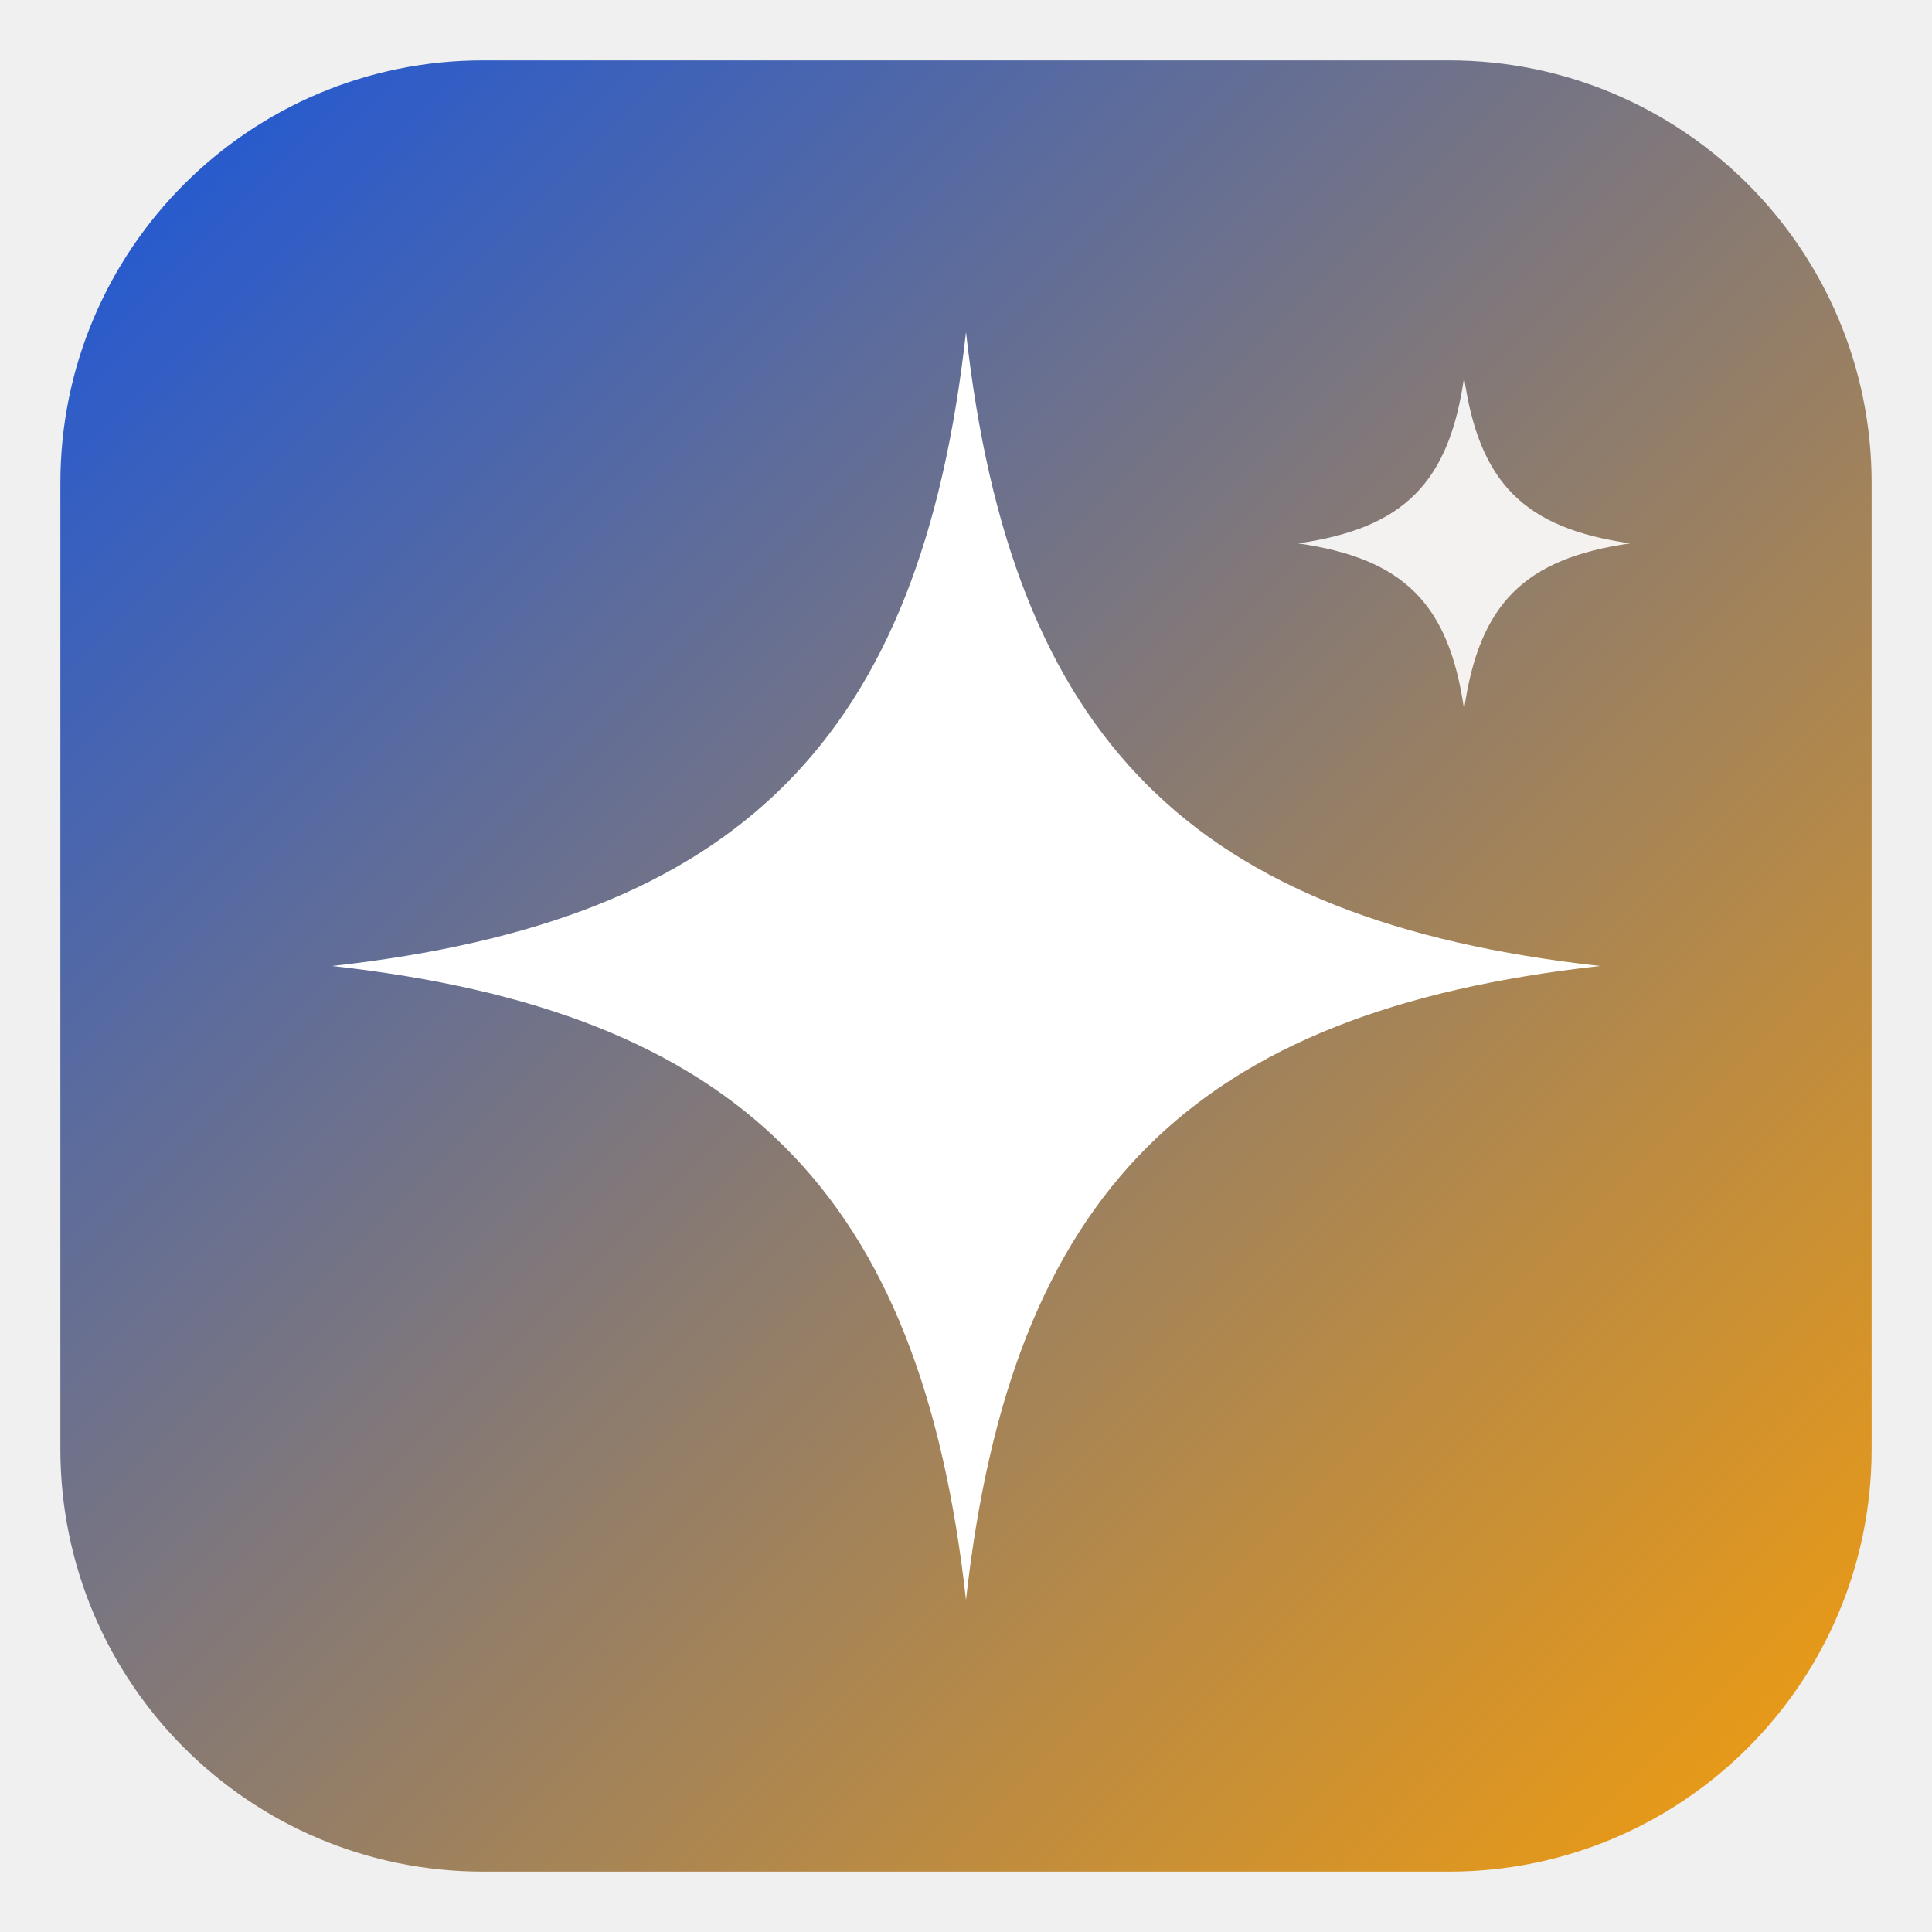
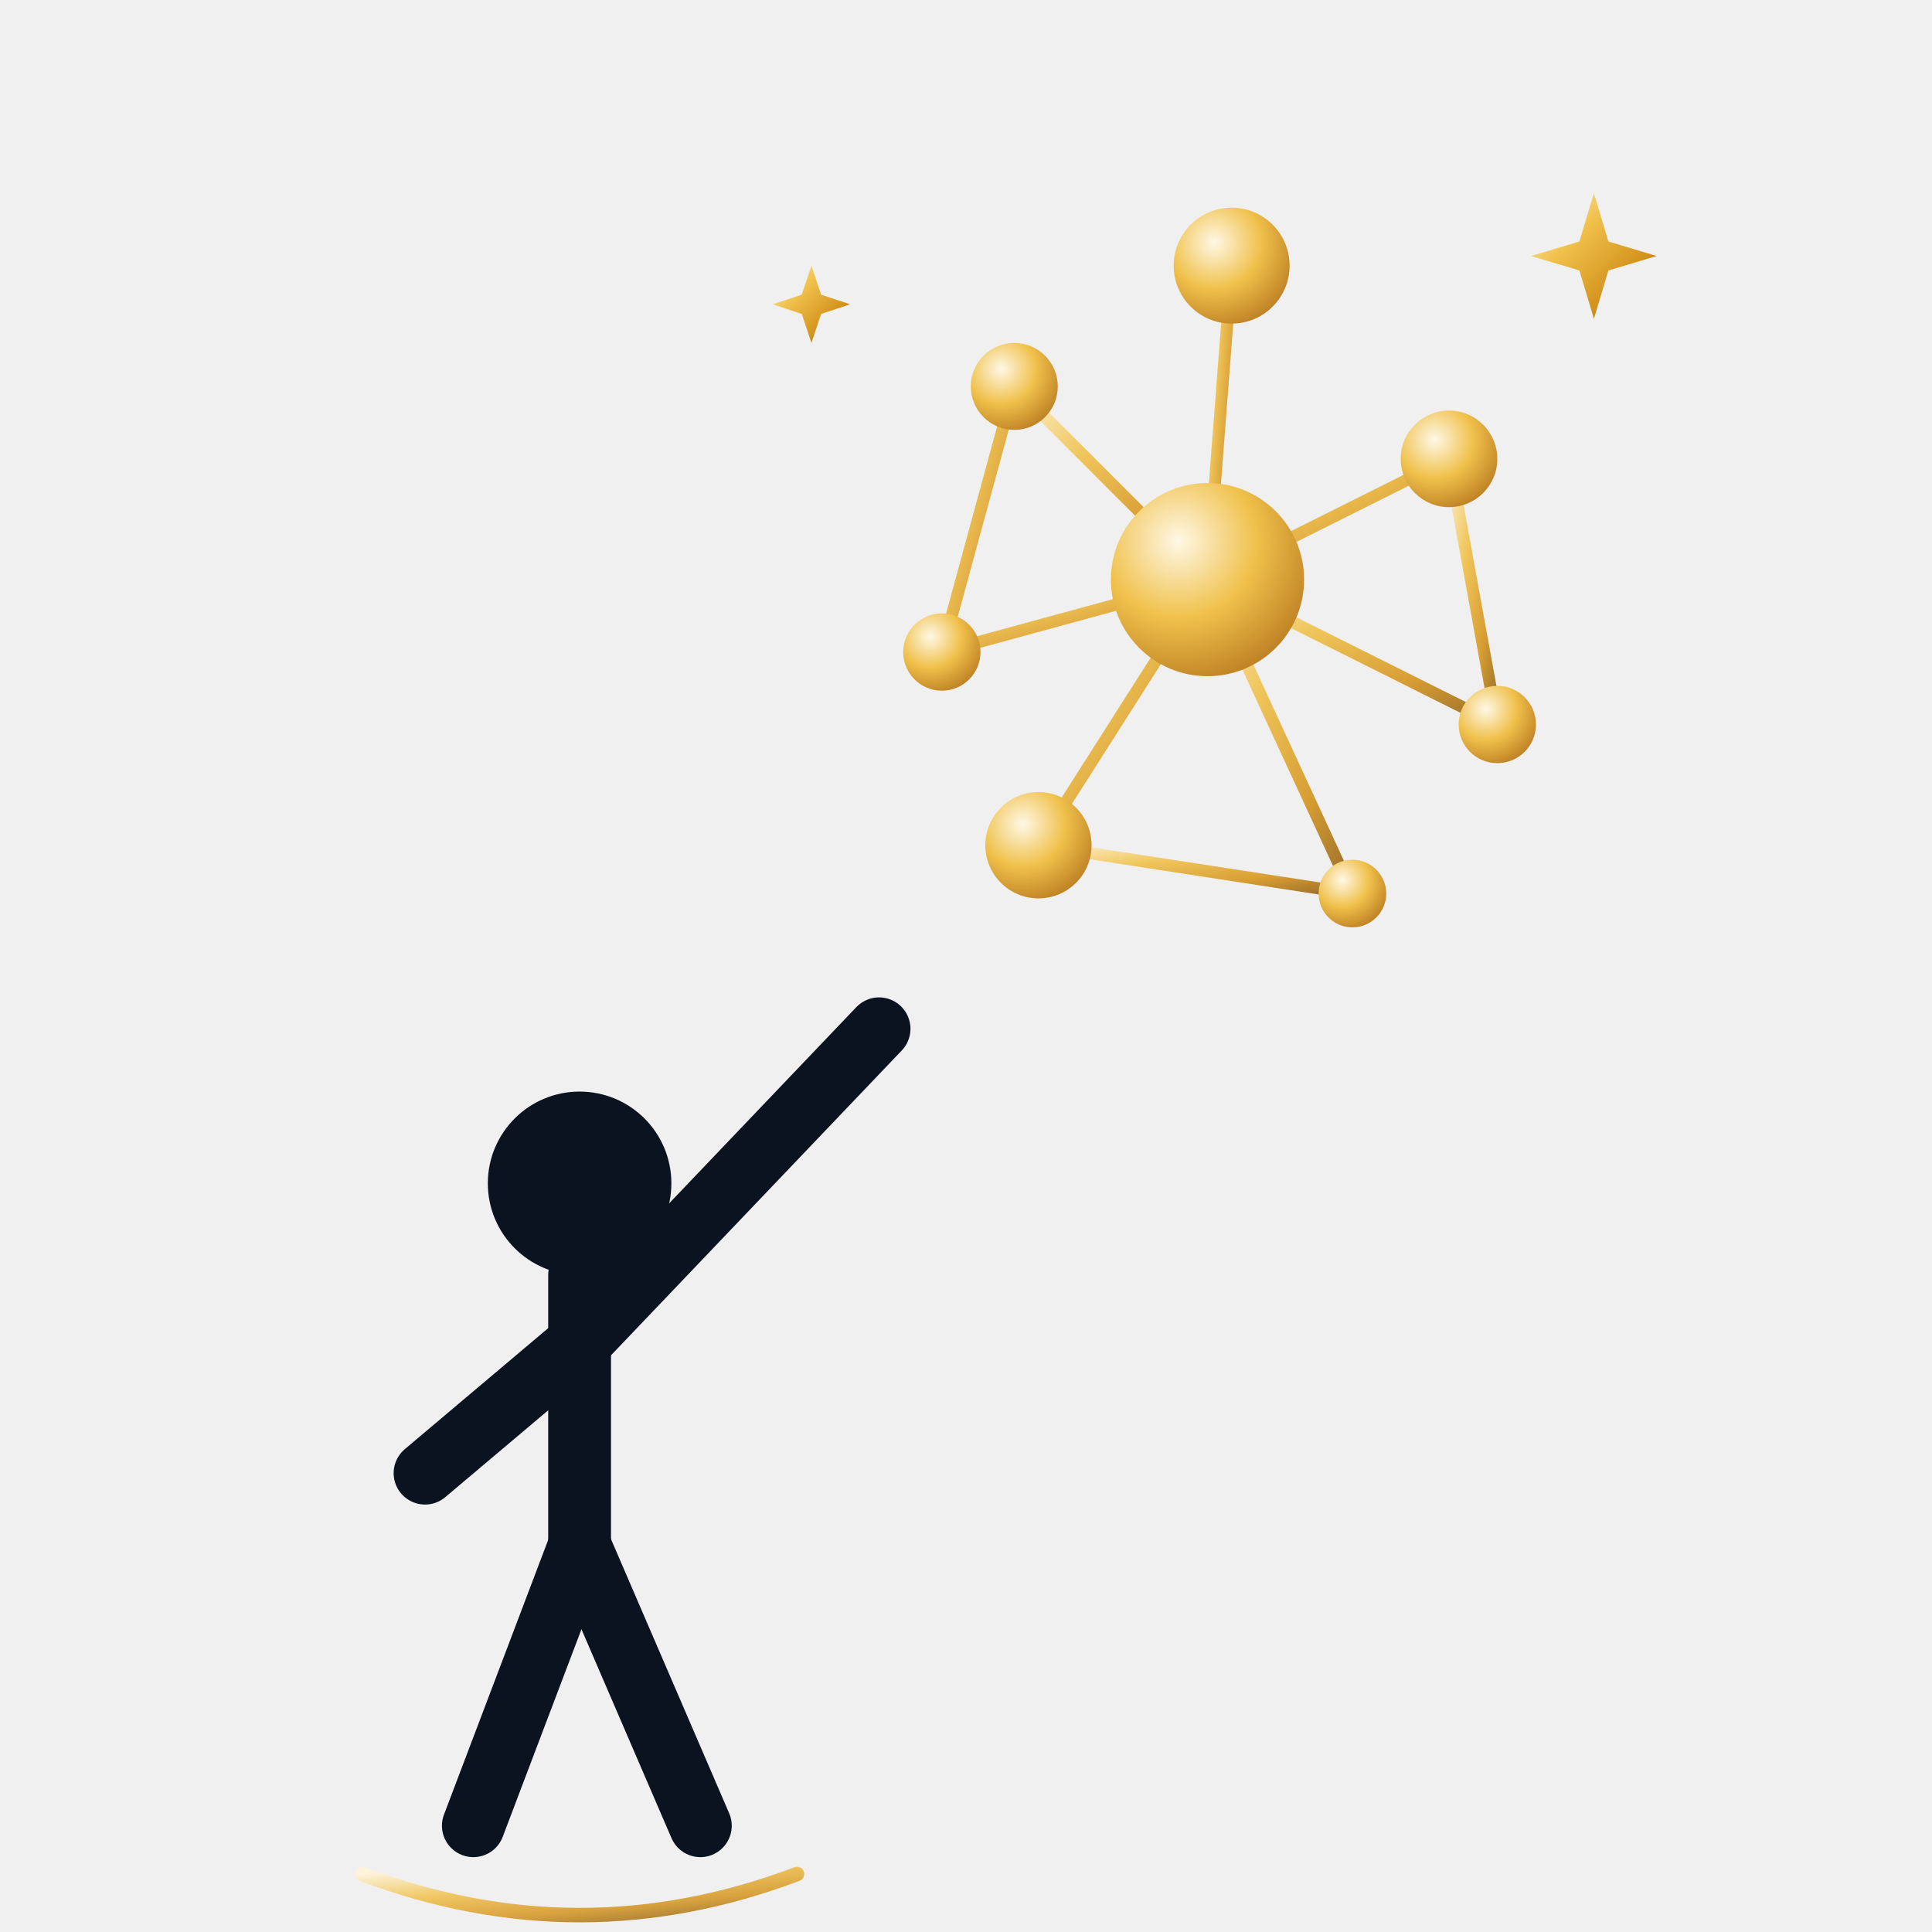
- <svg xmlns="http://www.w3.org/2000/svg" viewBox="0 0 512 512" width="512" height="512">
+ <svg xmlns="http://www.w3.org/2000/svg" viewBox="0 0 400 400" width="400" height="400">
  <defs>
-     <linearGradient id="g" x1="0" y1="0" x2="1" y2="1">
-       <stop offset="0" stop-color="#1a56db" />
-       <stop offset="1" stop-color="#f59e0b" />
+     <linearGradient id="gold" x1="0" y1="0" x2="1" y2="1">
+       <stop offset="0" stop-color="#fff3d6" />
+       <stop offset="0.35" stop-color="#f0c14b" />
+       <stop offset="0.7" stop-color="#d4941e" />
+       <stop offset="1" stop-color="#8a5a12" />
    </linearGradient>
+     <radialGradient id="nodeGlow" cx="0.35" cy="0.3" r="0.8">
+       <stop offset="0" stop-color="#fff8e6" />
+       <stop offset="0.5" stop-color="#f0c14b" />
+       <stop offset="1" stop-color="#b8791f" />
+     </radialGradient>
  </defs>
-   <rect x="16" y="16" width="480" height="480" rx="112" fill="url(#g)" />
-   <path fill="#ffffff" d="M256 88     C268 196 316 244 424 256     C316 268 268 316 256 424     C244 316 196 268 88 256     C196 244 244 196 256 88 Z" />
-   <path fill="#ffffff" opacity="0.9" d="M388 100     C392 128 404 140 432 144     C404 148 392 160 388 188     C384 160 372 148 344 144     C372 140 384 128 388 100 Z" />
+   <g stroke="url(#gold)" stroke-width="2.5" fill="none" opacity="0.9">
+     <line x1="250" y1="120" x2="255" y2="55" />
+     <line x1="250" y1="120" x2="210" y2="80" />
+     <line x1="250" y1="120" x2="300" y2="95" />
+     <line x1="250" y1="120" x2="195" y2="135" />
+     <line x1="250" y1="120" x2="310" y2="150" />
+     <line x1="250" y1="120" x2="215" y2="175" />
+     <line x1="250" y1="120" x2="280" y2="185" />
+     <line x1="210" y1="80" x2="195" y2="135" />
+     <line x1="300" y1="95" x2="310" y2="150" />
+     <line x1="215" y1="175" x2="280" y2="185" />
+   </g>
+   <g fill="url(#nodeGlow)">
+     <circle cx="250" cy="120" r="20" />
+     <circle cx="255" cy="55" r="12" />
+     <circle cx="210" cy="80" r="9" />
+     <circle cx="300" cy="95" r="10" />
+     <circle cx="195" cy="135" r="8" />
+     <circle cx="310" cy="150" r="8" />
+     <circle cx="215" cy="175" r="11" />
+     <circle cx="280" cy="185" r="7" />
+   </g>
+   <g fill="url(#gold)">
+     <path d="M330 40 L333 50 L343 53 L333 56 L330 66 L327 56 L317 53 L327 50 Z" />
+     <path d="M168 55 L170 61 L176 63 L170 65 L168 71 L166 65 L160 63 L166 61 Z" />
+   </g>
+   <circle cx="120" cy="245" r="19" fill="#0b1220" />
+   <g stroke="#0b1220" stroke-width="13" stroke-linecap="round" stroke-linejoin="round" fill="none">
+     <path d="M120 264 L120 320" />
+     <path d="M120 320 L98 378" />
+     <path d="M120 320 L145 378" />
+     <path d="M120 278 L88 305" />
+     <path d="M120 278 L182 213" />
+   </g>
+   <path d="M75 388 Q120 405 165 388" stroke="url(#gold)" stroke-width="3" fill="none" stroke-linecap="round" opacity="0.85" />
</svg>
